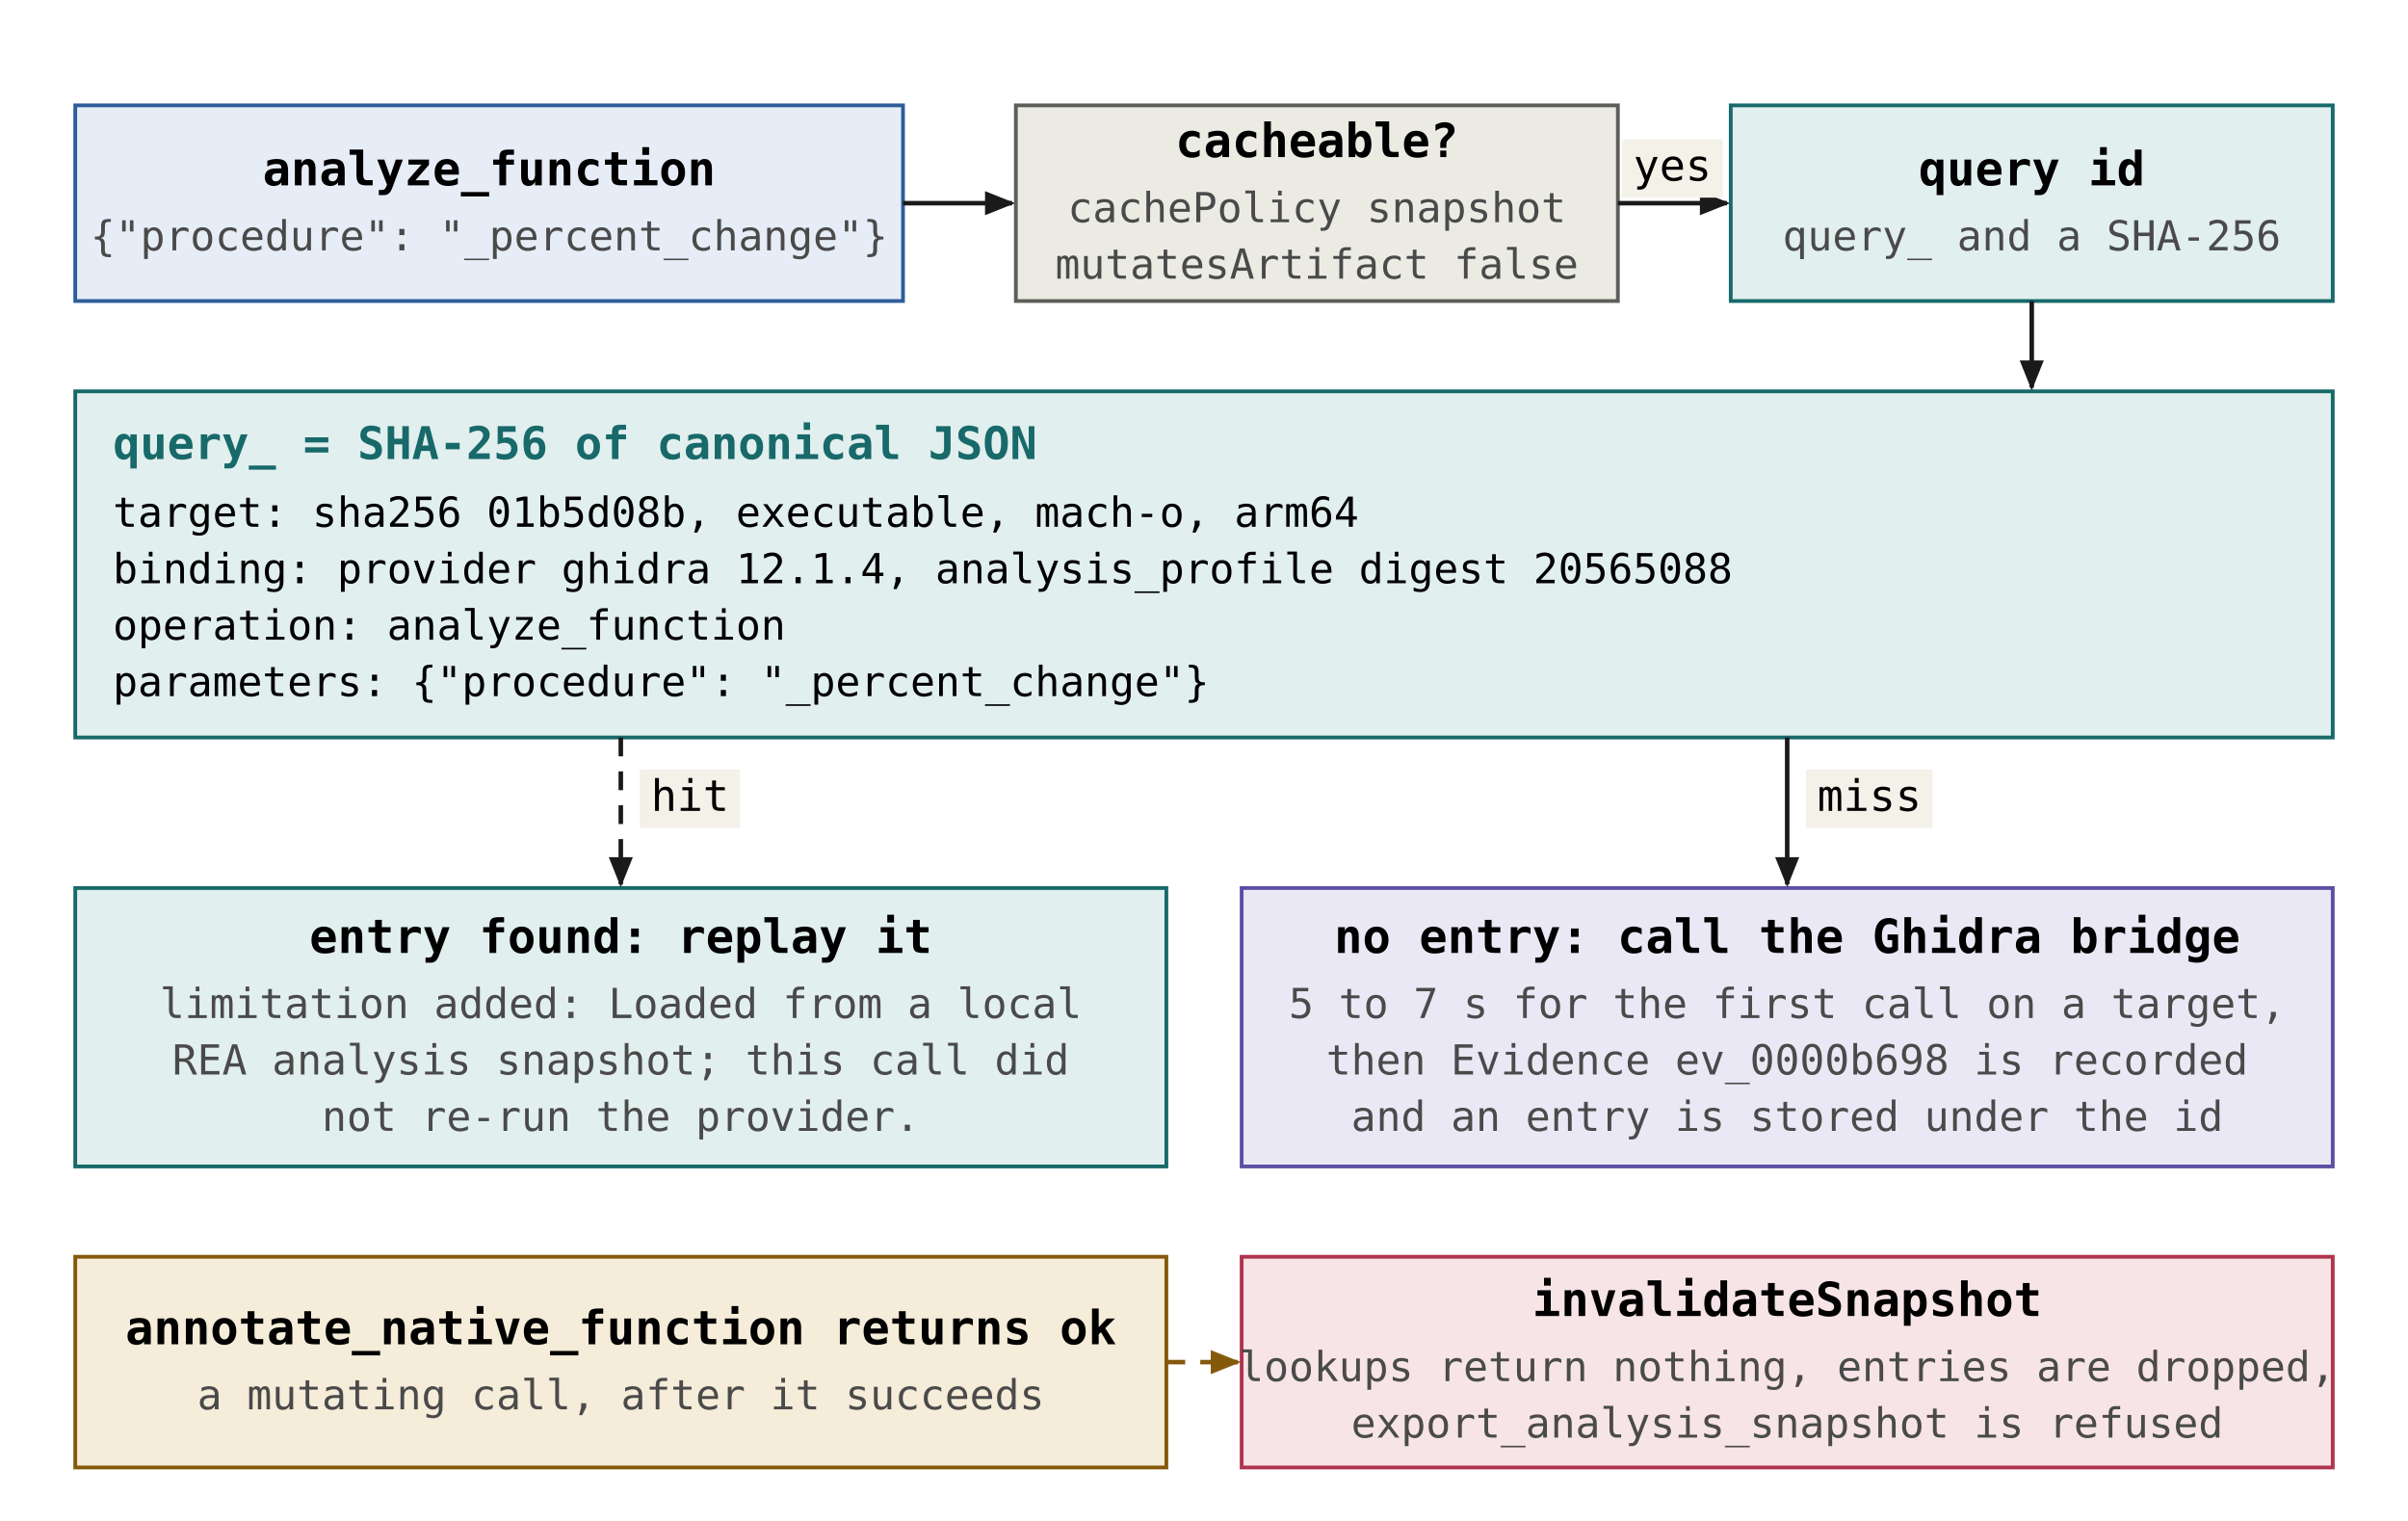
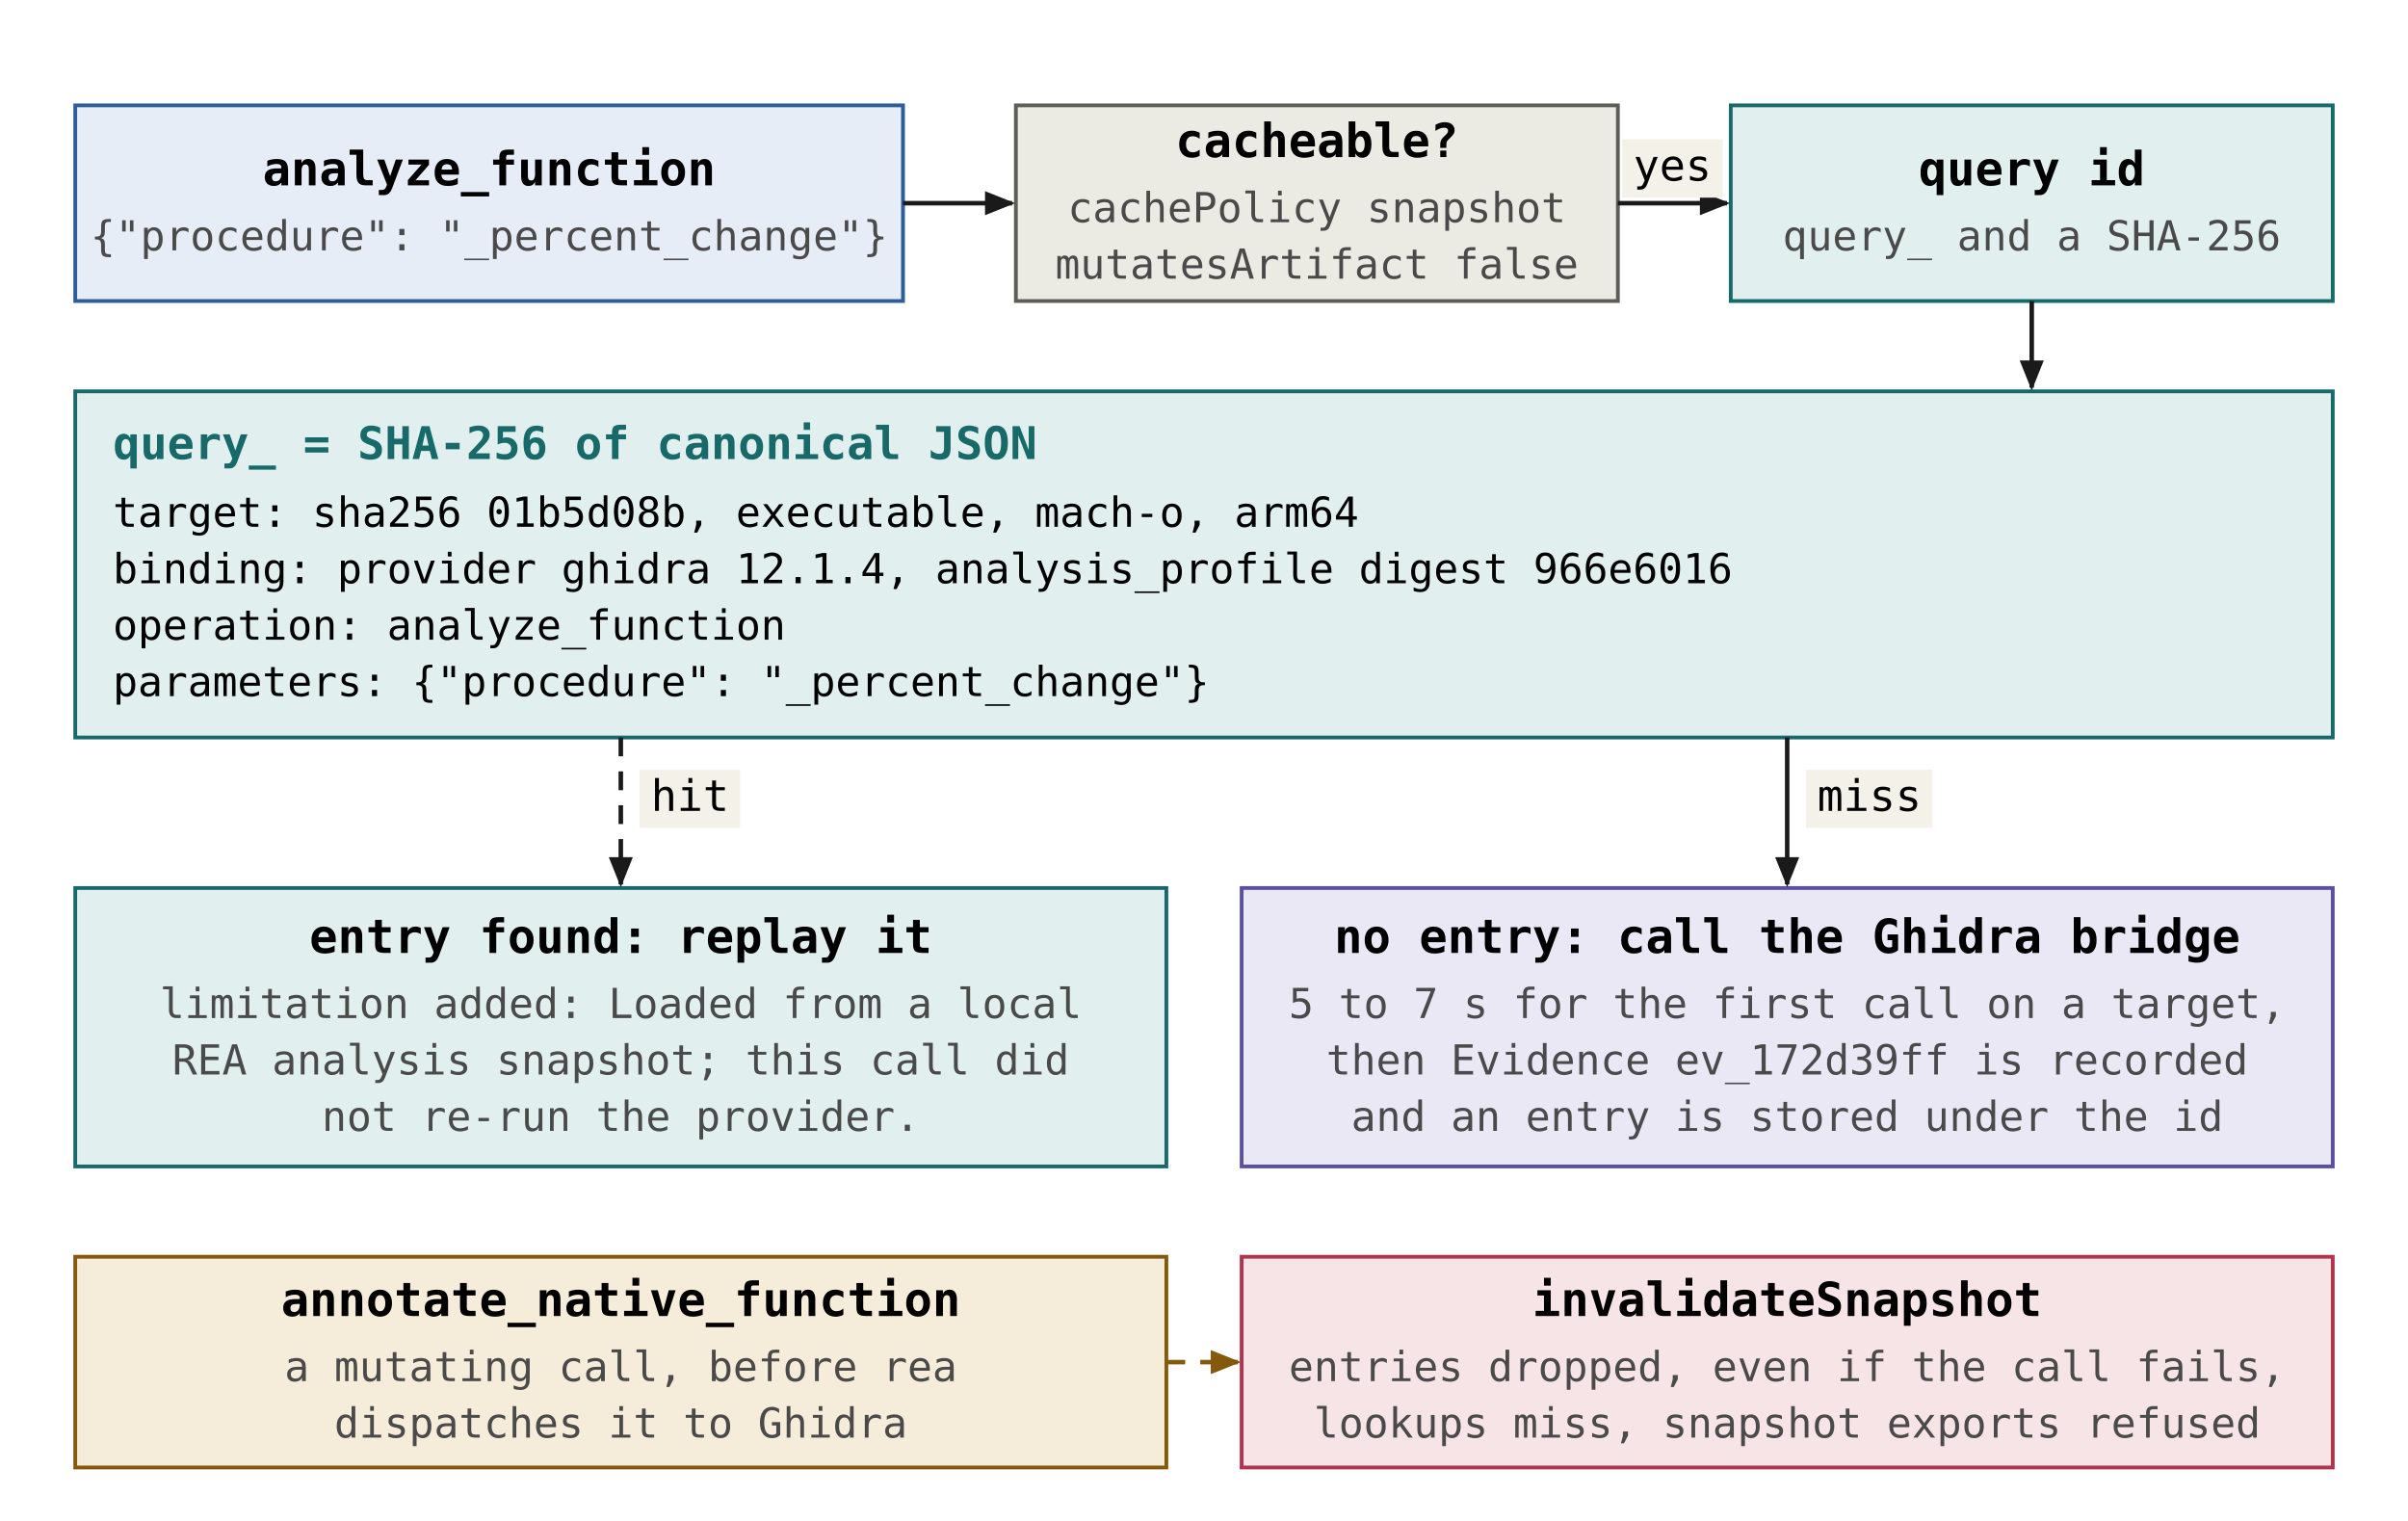
<svg xmlns="http://www.w3.org/2000/svg" viewBox="0 0 640 404" role="img" aria-labelledby="fig-5-4-title fig-5-4-desc" font-family="JetBrains Mono, ui-monospace, monospace">
  <defs>
    <marker id="fig-5-4-head-ink" viewBox="0 0 10 10" refX="9" refY="5" markerWidth="8" markerHeight="8" markerUnits="userSpaceOnUse" orient="auto-start-reverse">
      <path d="M0 1 L10 5 L0 9 z" fill="var(--m-ink, #1a1a1a)" />
    </marker>
    <marker id="fig-5-4-head-amber" viewBox="0 0 10 10" refX="9" refY="5" markerWidth="8" markerHeight="8" markerUnits="userSpaceOnUse" orient="auto-start-reverse">
      <path d="M0 1 L10 5 L0 9 z" fill="var(--m-amber-ink, #85590c)" />
    </marker>
  </defs>
  <rect x="20" y="28" width="220" height="52" fill="var(--m-blue-fill, #e6edf6)" stroke="var(--m-blue-ink, #2f5d9a)" />
  <text x="130" y="49.25" font-size="12.5" text-anchor="middle" font-weight="700">analyze_function</text>
  <text x="130" y="66.55" font-size="11" text-anchor="middle" class="m-serif" fill="var(--m-ink-soft, #4a4a4a)">{"procedure": "_percent_change"}</text>
  <rect x="270" y="28" width="160" height="52" fill="var(--m-grey-fill, #ecebe3)" stroke="var(--m-grey-ink, #5e5e59)" />
  <text x="350" y="41.75" font-size="12.5" text-anchor="middle" font-weight="700">cacheable?</text>
  <text x="350" y="59.05" font-size="11" text-anchor="middle" class="m-serif" fill="var(--m-ink-soft, #4a4a4a)">cachePolicy snapshot</text>
  <text x="350" y="74.05" font-size="11" text-anchor="middle" class="m-serif" fill="var(--m-ink-soft, #4a4a4a)">mutatesArtifact false</text>
  <rect x="460" y="28" width="160" height="52" fill="var(--m-teal-fill, #e1efee)" stroke="var(--m-teal-ink, #18696a)" />
  <text x="540" y="49.25" font-size="12.5" text-anchor="middle" font-weight="700">query id</text>
  <text x="540" y="66.55" font-size="11" text-anchor="middle" class="m-serif" fill="var(--m-ink-soft, #4a4a4a)">query_ and a SHA-256</text>
  <line x1="240" y1="54" x2="269" y2="54" stroke="var(--m-ink, #1a1a1a)" stroke-width="1.2" marker-end="url(#fig-5-4-head-ink)" />
  <line x1="430" y1="54" x2="459" y2="54" stroke="var(--m-ink, #1a1a1a)" stroke-width="1.2" marker-end="url(#fig-5-4-head-ink)" />
  <rect class="m-knock" x="431.15" y="37.03" width="26.7" height="15.5" fill="var(--m-panel, #f3f1e8)" />
  <text x="444.5" y="48" font-size="11.5" text-anchor="middle">yes</text>
  <rect x="20" y="104" width="600" height="92" fill="var(--m-teal-fill, #e1efee)" stroke="var(--m-teal-ink, #18696a)" />
  <text x="30" y="122" font-size="12" font-weight="700" fill="var(--m-teal-ink, #18696a)">query_ = SHA-256 of canonical JSON</text>
  <text x="30" y="140" font-size="11">target: sha256 01b5d08b, executable, mach-o, arm64</text>
-   <text x="30" y="155" font-size="11">binding: provider ghidra 12.1.4, analysis_profile digest 20565088</text>
+   <text x="30" y="155" font-size="11">binding: provider ghidra 12.1.4, analysis_profile digest 966e6016</text>
  <text x="30" y="170" font-size="11">operation: analyze_function</text>
  <text x="30" y="185" font-size="11">parameters: {"procedure": "_percent_change"}</text>
  <line x1="540" y1="80" x2="540" y2="103" stroke="var(--m-ink, #1a1a1a)" stroke-width="1.2" marker-end="url(#fig-5-4-head-ink)" />
  <rect x="20" y="236" width="290" height="74" fill="var(--m-teal-fill, #e1efee)" stroke="var(--m-teal-ink, #18696a)" />
  <text x="165" y="253.25" font-size="12.5" text-anchor="middle" font-weight="700">entry found: replay it</text>
  <text x="165" y="270.55" font-size="11" text-anchor="middle" class="m-serif" fill="var(--m-ink-soft, #4a4a4a)">limitation added: Loaded from a local</text>
  <text x="165" y="285.55" font-size="11" text-anchor="middle" class="m-serif" fill="var(--m-ink-soft, #4a4a4a)">REA analysis snapshot; this call did</text>
  <text x="165" y="300.55" font-size="11" text-anchor="middle" class="m-serif" fill="var(--m-ink-soft, #4a4a4a)">not re-run the provider.</text>
  <rect x="330" y="236" width="290" height="74" fill="var(--m-violet-fill, #ebe8f5)" stroke="var(--m-violet-ink, #5b4fa3)" />
  <text x="475" y="253.25" font-size="12.5" text-anchor="middle" font-weight="700">no entry: call the Ghidra bridge</text>
  <text x="475" y="270.55" font-size="11" text-anchor="middle" class="m-serif" fill="var(--m-ink-soft, #4a4a4a)">5 to 7 s for the first call on a target,</text>
-   <text x="475" y="285.55" font-size="11" text-anchor="middle" class="m-serif" fill="var(--m-ink-soft, #4a4a4a)">then Evidence ev_0000b698 is recorded</text>
+   <text x="475" y="285.55" font-size="11" text-anchor="middle" class="m-serif" fill="var(--m-ink-soft, #4a4a4a)">then Evidence ev_172d39ff is recorded</text>
  <text x="475" y="300.55" font-size="11" text-anchor="middle" class="m-serif" fill="var(--m-ink-soft, #4a4a4a)">and an entry is stored under the id</text>
  <line x1="165" y1="196" x2="165" y2="235" stroke="var(--m-ink, #1a1a1a)" stroke-width="1.2" stroke-dasharray="5 4" marker-end="url(#fig-5-4-head-ink)" />
  <rect class="m-knock" x="170" y="204.53" width="26.7" height="15.5" fill="var(--m-panel, #f3f1e8)" />
  <text x="173" y="215.5" font-size="11.5">hit</text>
  <line x1="475" y1="196" x2="475" y2="235" stroke="var(--m-ink, #1a1a1a)" stroke-width="1.2" marker-end="url(#fig-5-4-head-ink)" />
  <rect class="m-knock" x="480" y="204.53" width="33.6" height="15.5" fill="var(--m-panel, #f3f1e8)" />
  <text x="483" y="215.5" font-size="11.5">miss</text>
  <rect x="20" y="334" width="290" height="56" fill="var(--m-amber-fill, #f5ecd9)" stroke="var(--m-amber-ink, #85590c)" />
-   <text x="165" y="357.25" font-size="12.5" text-anchor="middle" font-weight="700">annotate_native_function returns ok</text>
-   <text x="165" y="374.55" font-size="11" text-anchor="middle" class="m-serif" fill="var(--m-ink-soft, #4a4a4a)">a mutating call, after it succeeds</text>
+   <text x="165" y="349.75" font-size="12.5" text-anchor="middle" font-weight="700">annotate_native_function</text>
+   <text x="165" y="367.05" font-size="11" text-anchor="middle" class="m-serif" fill="var(--m-ink-soft, #4a4a4a)">a mutating call, before rea</text>
+   <text x="165" y="382.05" font-size="11" text-anchor="middle" class="m-serif" fill="var(--m-ink-soft, #4a4a4a)">dispatches it to Ghidra</text>
  <rect x="330" y="334" width="290" height="56" fill="var(--m-rose-fill, #f7e4e7)" stroke="var(--m-rose-ink, #b0344d)" />
  <text x="475" y="349.75" font-size="12.5" text-anchor="middle" font-weight="700">invalidateSnapshot</text>
-   <text x="475" y="367.05" font-size="11" text-anchor="middle" class="m-serif" fill="var(--m-ink-soft, #4a4a4a)">lookups return nothing, entries are dropped,</text>
-   <text x="475" y="382.05" font-size="11" text-anchor="middle" class="m-serif" fill="var(--m-ink-soft, #4a4a4a)">export_analysis_snapshot is refused</text>
+   <text x="475" y="367.05" font-size="11" text-anchor="middle" class="m-serif" fill="var(--m-ink-soft, #4a4a4a)">entries dropped, even if the call fails,</text>
+   <text x="475" y="382.05" font-size="11" text-anchor="middle" class="m-serif" fill="var(--m-ink-soft, #4a4a4a)">lookups miss, snapshot exports refused</text>
  <line x1="310" y1="362" x2="329" y2="362" stroke="var(--m-amber-ink, #85590c)" stroke-width="1.2" stroke-dasharray="5 4" marker-end="url(#fig-5-4-head-amber)" />
</svg>
